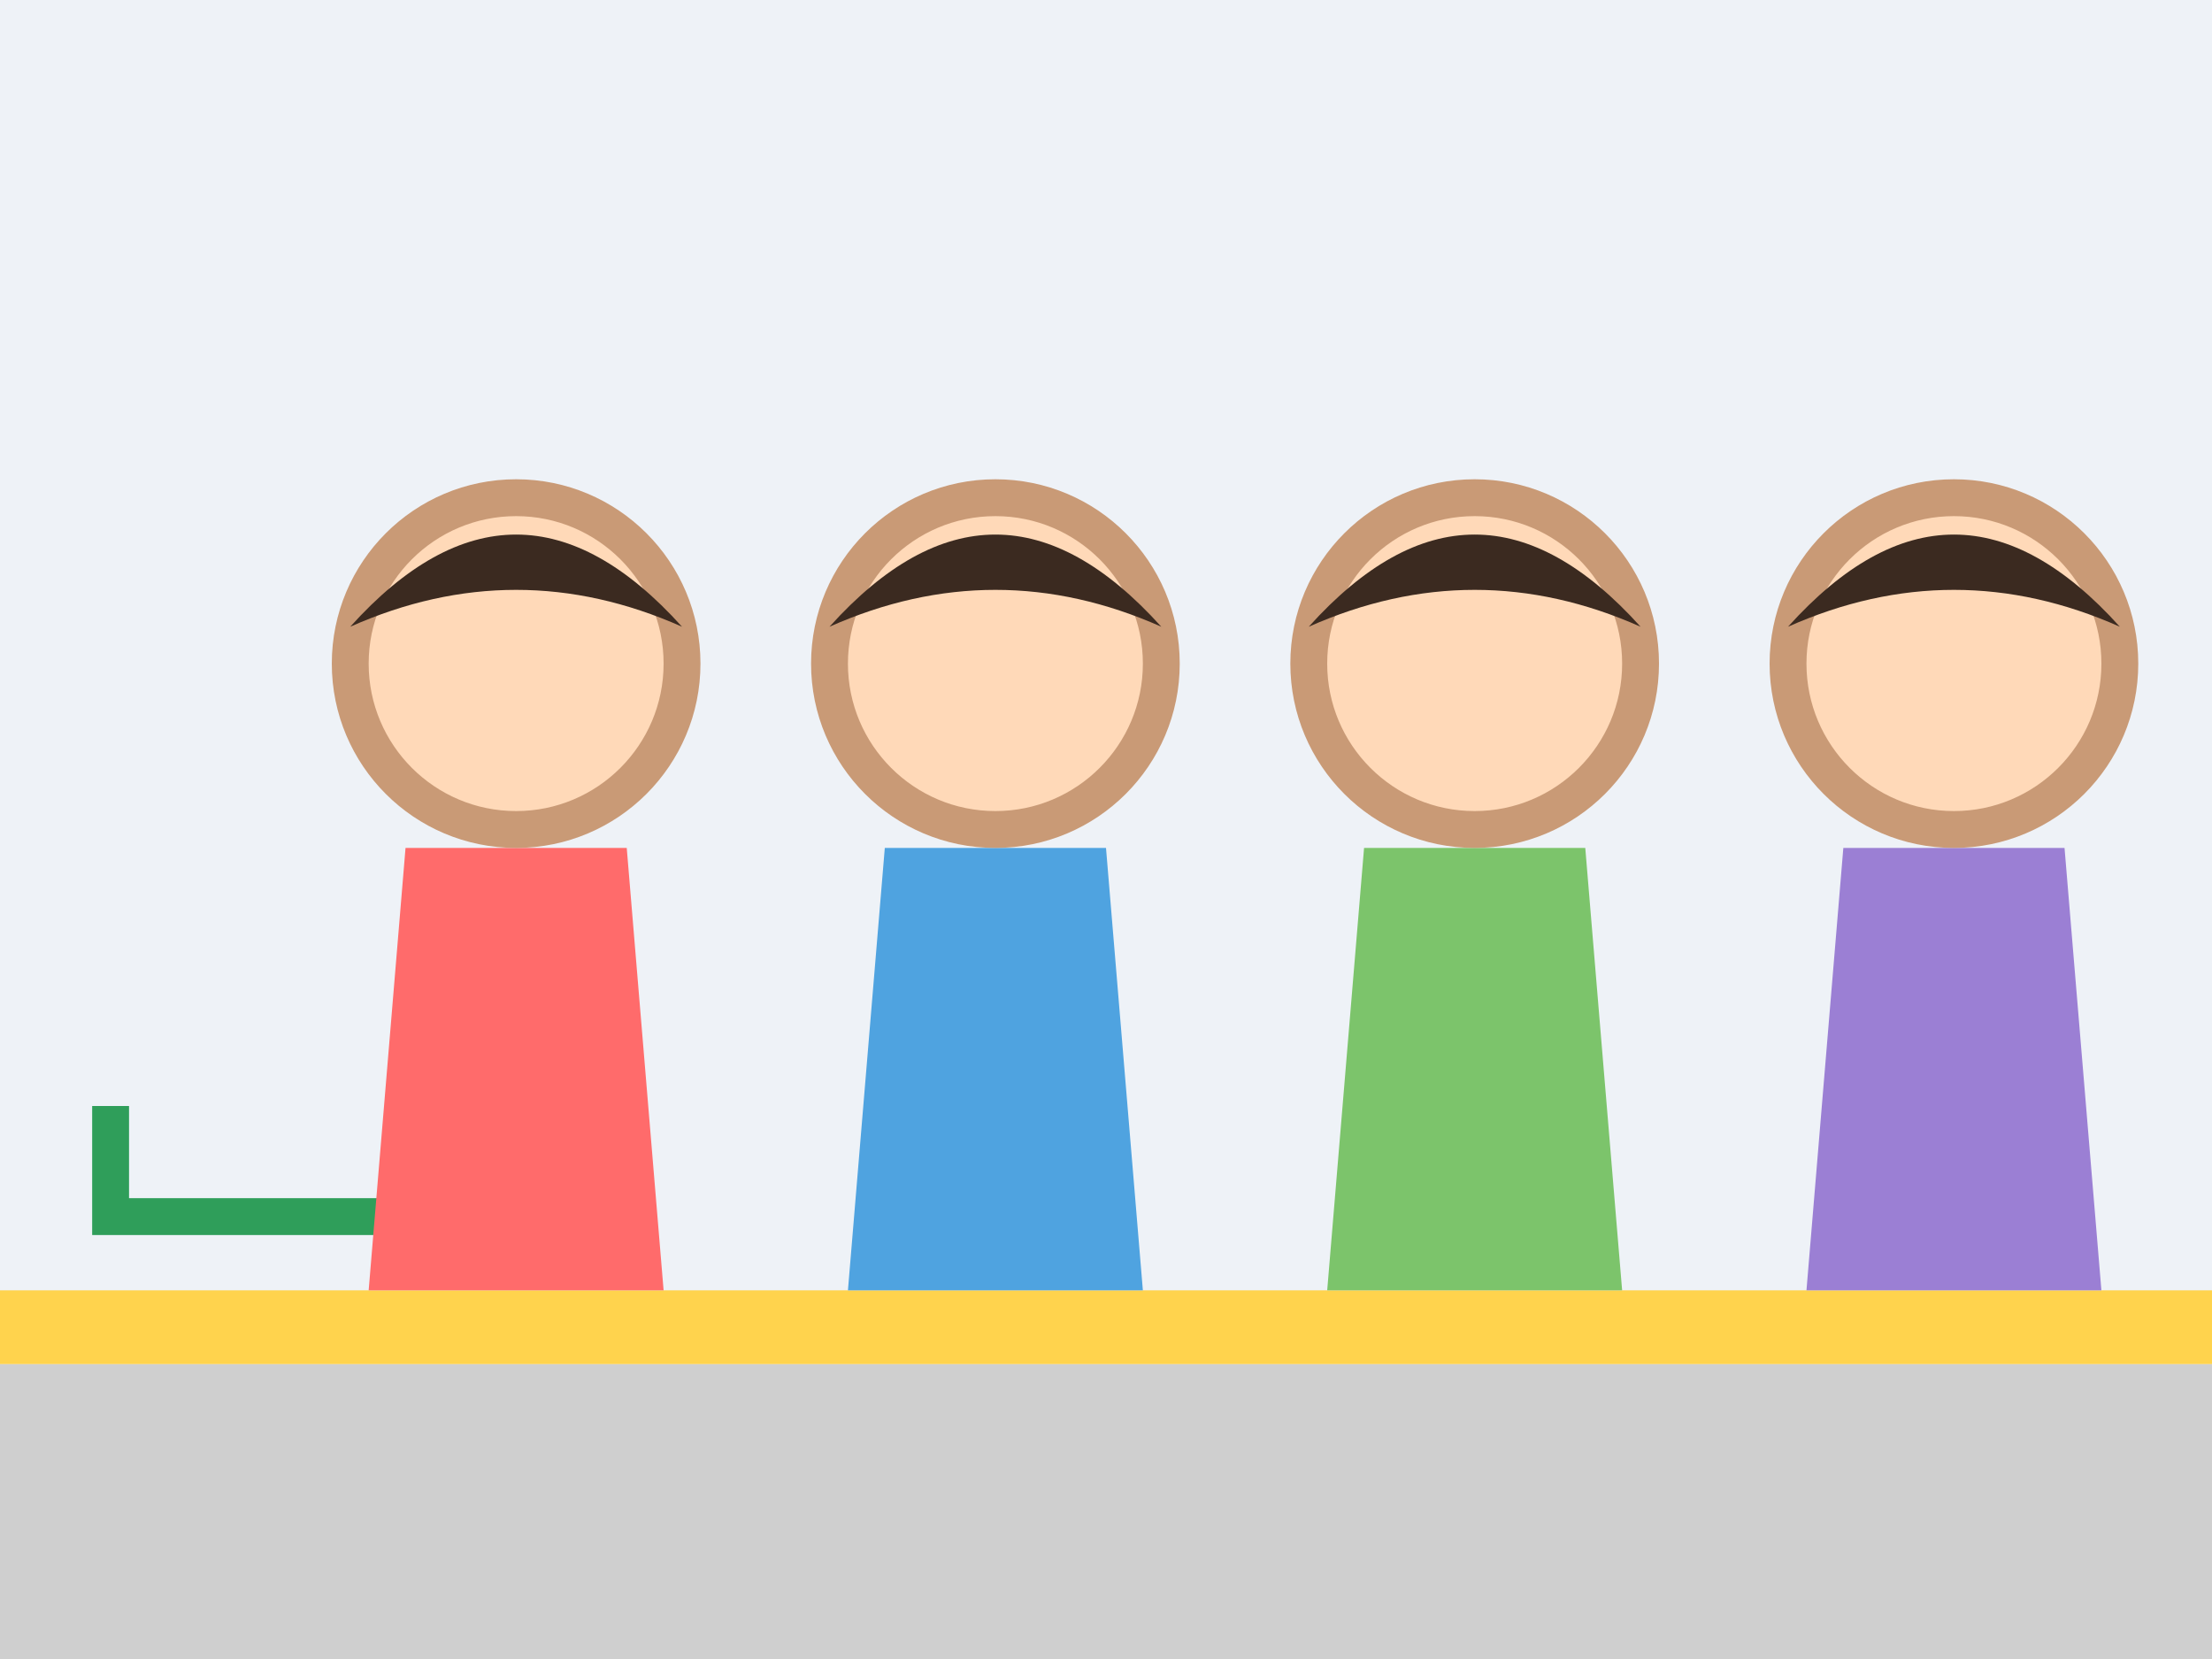
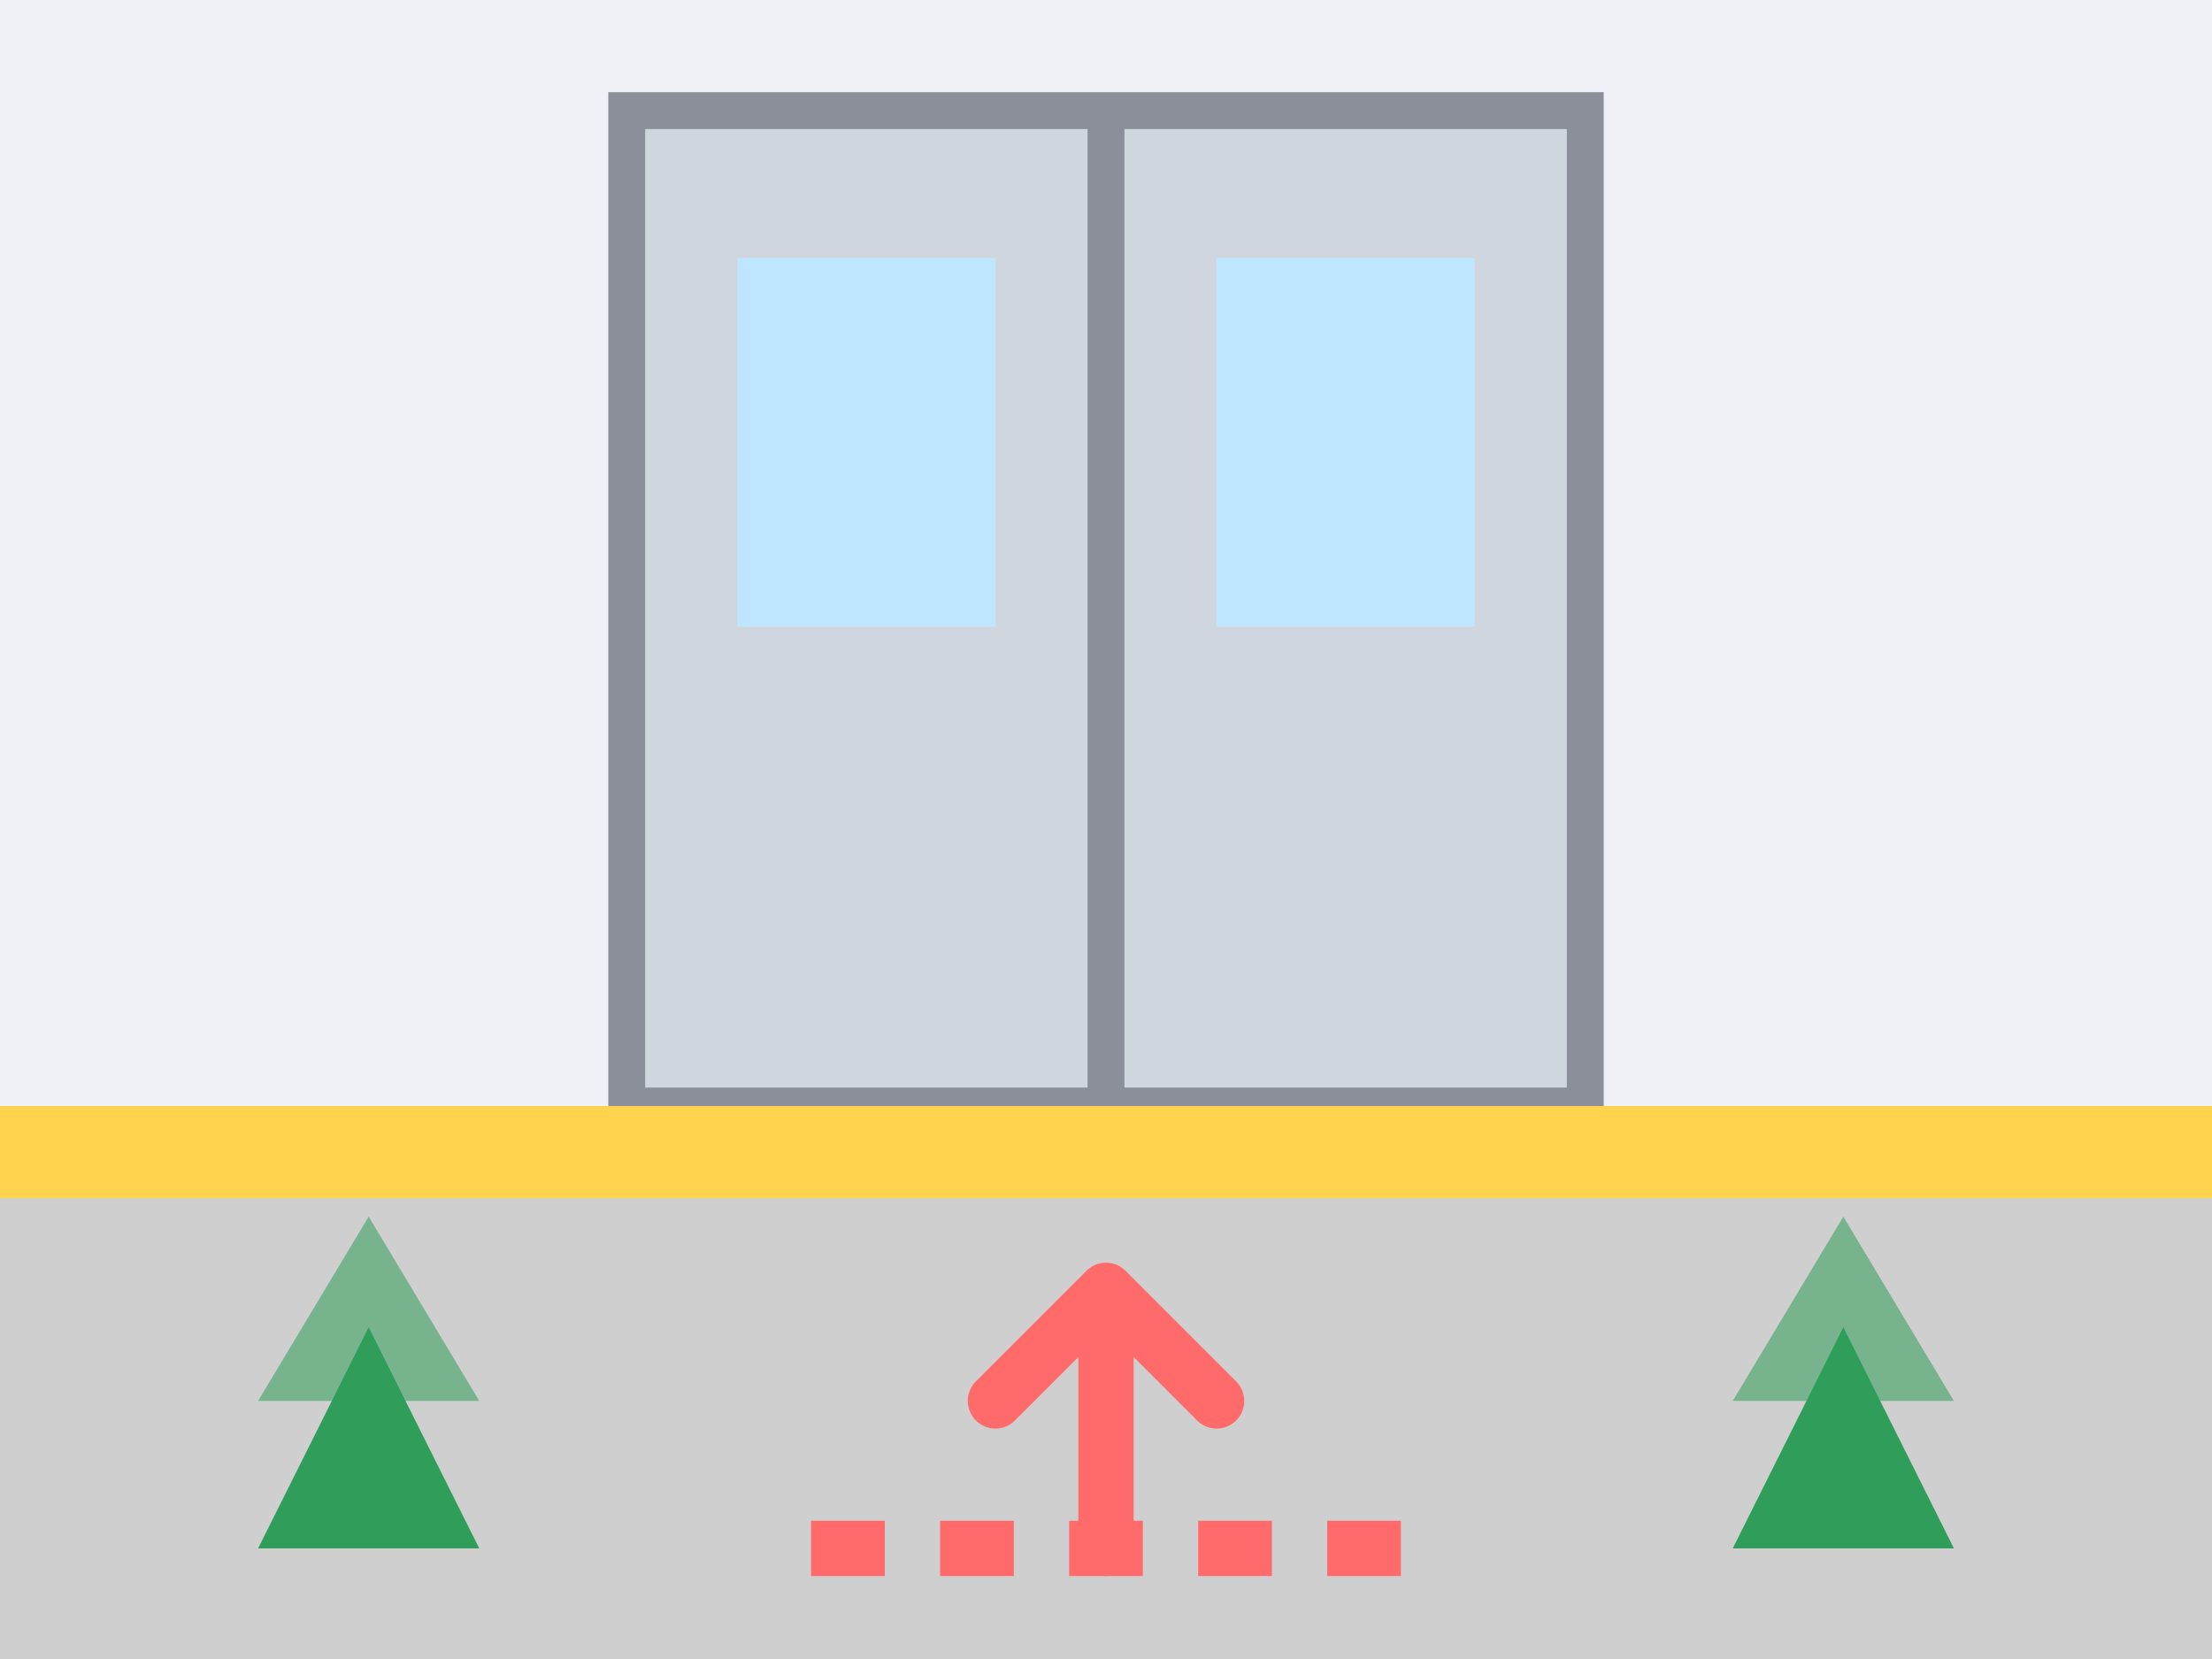
- <svg xmlns="http://www.w3.org/2000/svg" viewBox="0 0 120 90" role="img" aria-label="People wait in a neat line behind marks on the floor">
+ <svg xmlns="http://www.w3.org/2000/svg" viewBox="0 0 120 90" role="img" aria-label="A train door on a platform, the yellow line, and arrow marks on the floor where we wait in line">
  <rect width="120" height="90" fill="#eef2f7" />
-   <rect y="74" width="120" height="16" fill="#cfcfcf" />
-   <rect x="0" y="70" width="120" height="4" fill="#ffd34d" />
-   <path d="M6 60 v6 h20 v-6" fill="none" stroke="#2f9e5a" stroke-width="2" />
-   <path d="M20 70 L22 46 L34 46 L36 70Z" fill="#ff6b6b" />
-   <circle cx="28" cy="36" r="9" fill="#ffd9b8" stroke="#c99a76" stroke-width="2" />
-   <path d="M19 34 Q28 24 37 34 Q28 30 19 34Z" fill="#3b2a20" />
-   <path d="M46 70 L48 46 L60 46 L62 70Z" fill="#4fa3e0" />
-   <circle cx="54" cy="36" r="9" fill="#ffd9b8" stroke="#c99a76" stroke-width="2" />
-   <path d="M45 34 Q54 24 63 34 Q54 30 45 34Z" fill="#3b2a20" />
-   <path d="M72 70 L74 46 L86 46 L88 70Z" fill="#7cc46b" />
-   <circle cx="80" cy="36" r="9" fill="#ffd9b8" stroke="#c99a76" stroke-width="2" />
-   <path d="M71 34 Q80 24 89 34 Q80 30 71 34Z" fill="#3b2a20" />
-   <path d="M98 70 L100 46 L112 46 L114 70Z" fill="#9b7fd4" />
-   <circle cx="106" cy="36" r="9" fill="#ffd9b8" stroke="#c99a76" stroke-width="2" />
-   <path d="M97 34 Q106 24 115 34 Q106 30 97 34Z" fill="#3b2a20" />
+   <rect x="34" y="6" width="52" height="54" fill="#d0d6de" stroke="#8a8f99" stroke-width="2" />
+   <path d="M60 6 V60" stroke="#8a8f99" stroke-width="2" />
+   <rect x="40" y="14" width="14" height="20" fill="#bfe6ff" />
+   <rect x="66" y="14" width="14" height="20" fill="#bfe6ff" />
+   <rect y="60" width="120" height="30" fill="#cfcfcf" />
+   <rect y="60" width="120" height="5" fill="#ffd34d" />
+   <g fill="#2f9e5a">
+     <path d="M14 84 L20 72 L26 84 Z" />
+     <path d="M14 76 L20 66 L26 76 Z" opacity=".55" />
+     <path d="M94 84 L100 72 L106 84 Z" />
+     <path d="M94 76 L100 66 L106 76 Z" opacity=".55" />
+   </g>
+   <path d="M44 84 H76" stroke="#ff6b6b" stroke-width="3" stroke-dasharray="4 3" />
+   <path d="M60 84 V70 M54 76 L60 70 L66 76" fill="none" stroke="#ff6b6b" stroke-width="3" stroke-linecap="round" stroke-linejoin="round" />
</svg>
